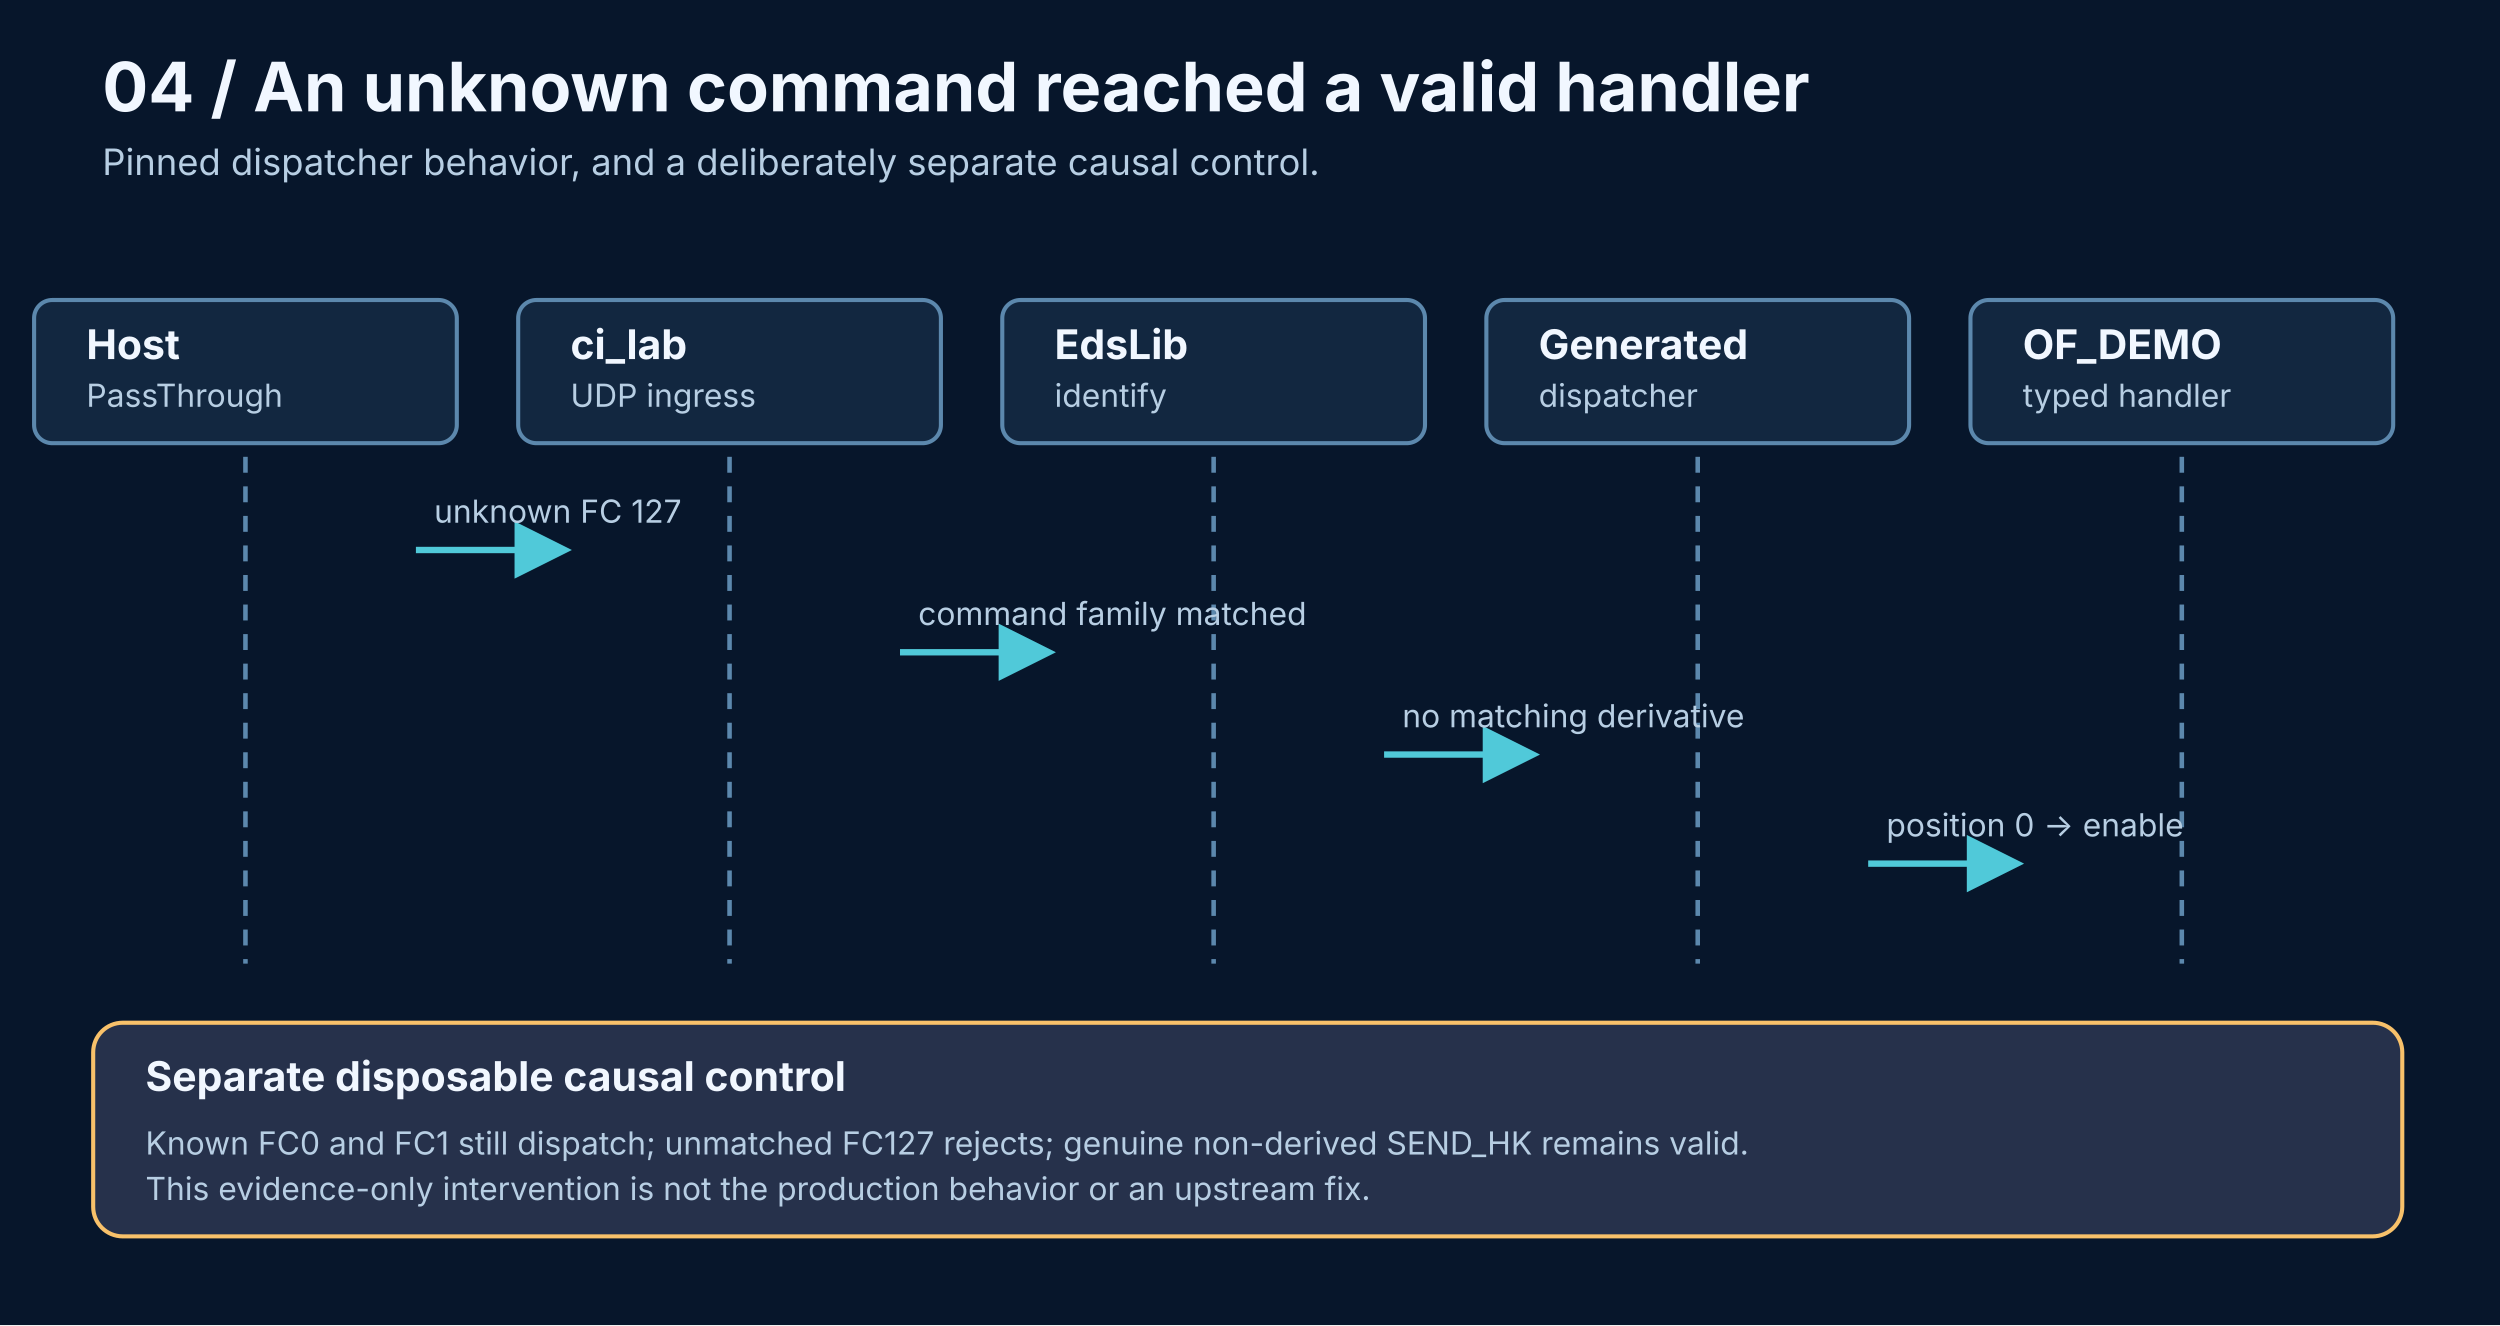
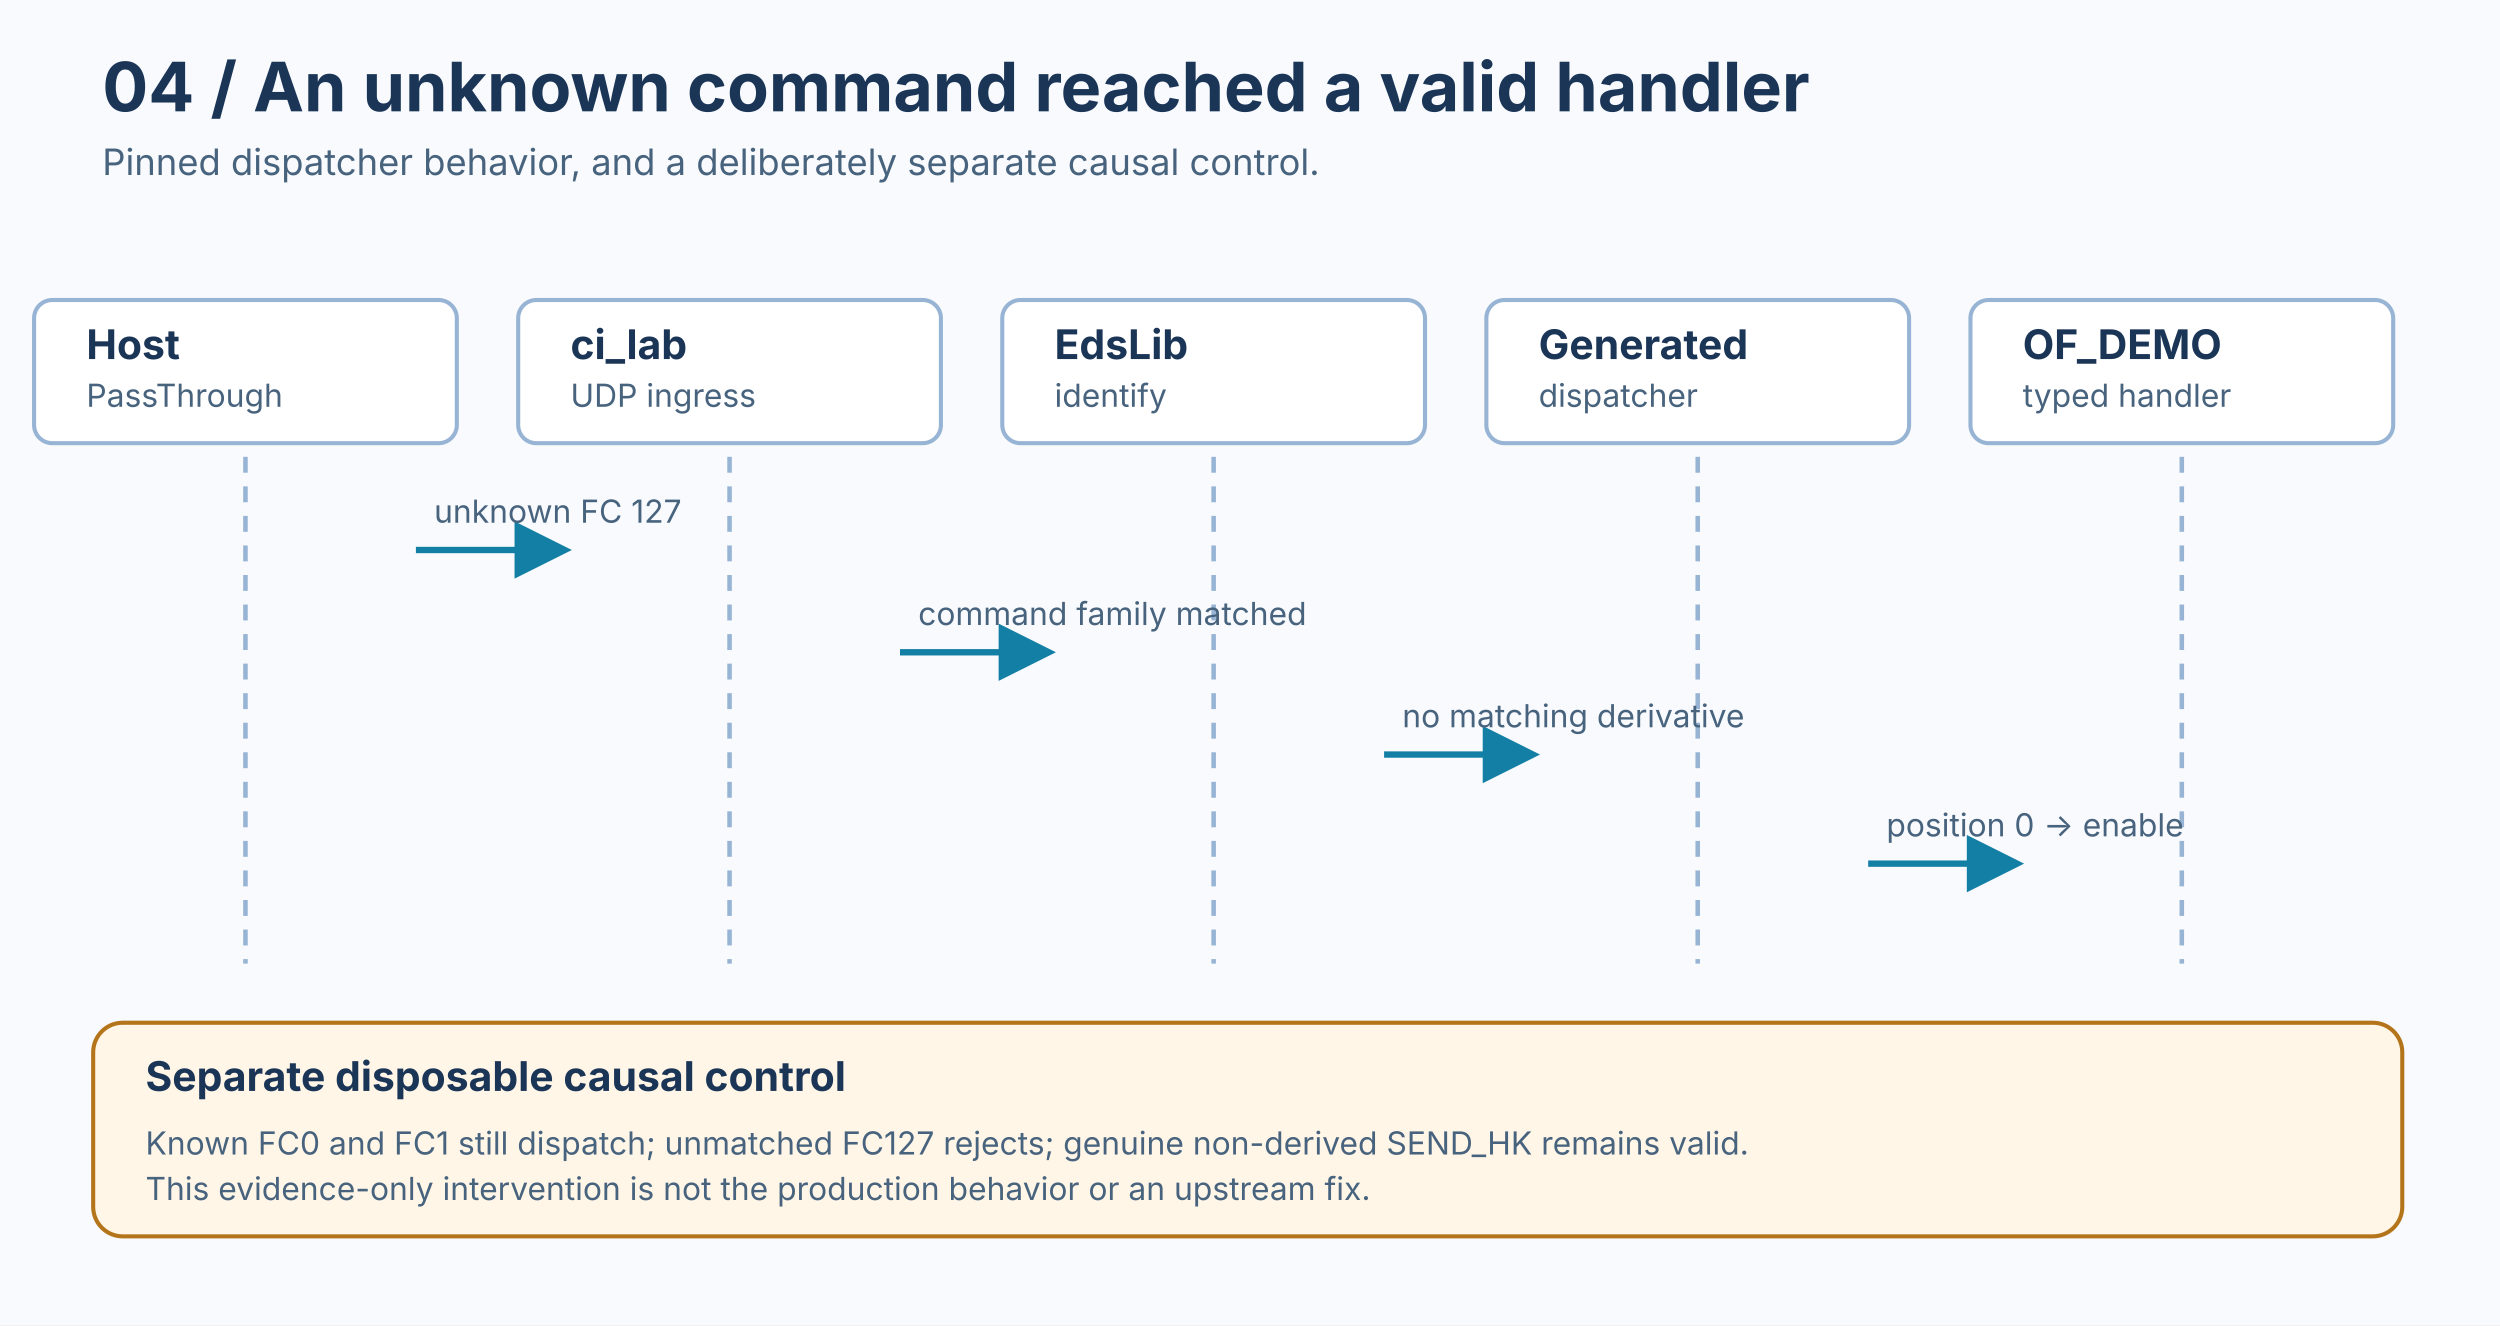
<svg xmlns="http://www.w3.org/2000/svg" width="1100" height="583" viewBox="0 0 1100 583" role="img" aria-labelledby="title desc">
  <defs>
    <marker id="tip" markerWidth="9" markerHeight="9" refX="7" refY="4.5" orient="auto">
-       <path d="M0,0 L9,4.5 L0,9 Z" fill="#50c9d9" />
+       <path d="M0,0 L9,4.5 L0,9 Z" fill="#147FA5" />
    </marker>
-     <style>text{font-family:Inter,DejaVu Sans,Arial,sans-serif} .heading{font-weight:700;font-size:30px;fill:#f1f7ff} .sub{font-size:16px;fill:#b7cee3} .box-title{font-weight:700;font-size:18px;fill:#f1f7ff} .small{font-size:14px;fill:#b7cee3} .mono{font-family:DejaVu Sans Mono,monospace;font-size:14px;fill:#f1f7ff} .pill{font-size:13px;font-weight:700;fill:#f1f7ff} .arrow{fill:none;stroke:#50c9d9;stroke-width:3;marker-end:url(#tip)} </style>
+     <style>text{font-family:Inter,DejaVu Sans,Arial,sans-serif} .heading{font-weight:700;font-size:30px;fill:#1B3557} .sub{font-size:16px;fill:#48637D} .box-title{font-weight:700;font-size:18px;fill:#1B3557} .small{font-size:14px;fill:#48637D} .mono{font-family:DejaVu Sans Mono,monospace;font-size:14px;fill:#1B3557} .pill{font-size:13px;font-weight:700;fill:#1B3557} .arrow{fill:none;stroke:#147FA5;stroke-width:3;marker-end:url(#tip)} </style>
  </defs>
-   <rect width="1100" height="583" fill="#07162b" />
+   <rect width="1100" height="583" fill="#F8FAFD" />
  <text x="45" y="49" class="heading">04 / An unknown command reached a valid handler</text>
  <text x="45" y="77" class="sub">Pinned dispatcher behavior, and a deliberately separate causal control.</text>
-   <rect x="15" y="132" width="186" height="63" rx="8" fill="#122740" stroke="#5c88ad" stroke-width="1.8" />
+   <rect x="15" y="132" width="186" height="63" rx="8" fill="#FFFFFF" stroke="#97B4D4" stroke-width="1.8" />
  <text x="38" y="158" class="box-title">Host</text>
  <text x="38" y="179" class="small">PassThrough</text>
-   <line x1="108" y1="201" x2="108" y2="424" stroke="#5c88ad" stroke-dasharray="7 6" stroke-width="2" />
-   <rect x="228" y="132" width="186" height="63" rx="8" fill="#122740" stroke="#5c88ad" stroke-width="1.8" />
+   <line x1="108" y1="201" x2="108" y2="424" stroke="#97B4D4" stroke-dasharray="7 6" stroke-width="2" />
+   <rect x="228" y="132" width="186" height="63" rx="8" fill="#FFFFFF" stroke="#97B4D4" stroke-width="1.8" />
  <text x="251" y="158" class="box-title">ci_lab</text>
  <text x="251" y="179" class="small">UDP ingress</text>
-   <line x1="321" y1="201" x2="321" y2="424" stroke="#5c88ad" stroke-dasharray="7 6" stroke-width="2" />
-   <rect x="441" y="132" width="186" height="63" rx="8" fill="#122740" stroke="#5c88ad" stroke-width="1.8" />
+   <line x1="321" y1="201" x2="321" y2="424" stroke="#97B4D4" stroke-dasharray="7 6" stroke-width="2" />
+   <rect x="441" y="132" width="186" height="63" rx="8" fill="#FFFFFF" stroke="#97B4D4" stroke-width="1.8" />
  <text x="464" y="158" class="box-title">EdsLib</text>
  <text x="464" y="179" class="small">identify</text>
-   <line x1="534" y1="201" x2="534" y2="424" stroke="#5c88ad" stroke-dasharray="7 6" stroke-width="2" />
-   <rect x="654" y="132" width="186" height="63" rx="8" fill="#122740" stroke="#5c88ad" stroke-width="1.8" />
+   <line x1="534" y1="201" x2="534" y2="424" stroke="#97B4D4" stroke-dasharray="7 6" stroke-width="2" />
+   <rect x="654" y="132" width="186" height="63" rx="8" fill="#FFFFFF" stroke="#97B4D4" stroke-width="1.8" />
  <text x="677" y="158" class="box-title">Generated</text>
  <text x="677" y="179" class="small">dispatcher</text>
-   <line x1="747" y1="201" x2="747" y2="424" stroke="#5c88ad" stroke-dasharray="7 6" stroke-width="2" />
-   <rect x="867" y="132" width="186" height="63" rx="8" fill="#122740" stroke="#5c88ad" stroke-width="1.8" />
+   <line x1="747" y1="201" x2="747" y2="424" stroke="#97B4D4" stroke-dasharray="7 6" stroke-width="2" />
+   <rect x="867" y="132" width="186" height="63" rx="8" fill="#FFFFFF" stroke="#97B4D4" stroke-width="1.8" />
  <text x="890" y="158" class="box-title">OF_DEMO</text>
  <text x="890" y="179" class="small">typed handler</text>
-   <line x1="960" y1="201" x2="960" y2="424" stroke="#5c88ad" stroke-dasharray="7 6" stroke-width="2" />
-   <path d="M183,242 H246" fill="none" stroke="#50c9d9" stroke-width="2.8" marker-end="url(#tip)" />
+   <line x1="960" y1="201" x2="960" y2="424" stroke="#97B4D4" stroke-dasharray="7 6" stroke-width="2" />
+   <path d="M183,242 H246" fill="none" stroke="#147FA5" stroke-width="2.8" marker-end="url(#tip)" />
  <text x="191" y="230" class="small">unknown FC 127</text>
-   <path d="M396,287 H459" fill="none" stroke="#50c9d9" stroke-width="2.8" marker-end="url(#tip)" />
+   <path d="M396,287 H459" fill="none" stroke="#147FA5" stroke-width="2.8" marker-end="url(#tip)" />
  <text x="404" y="275" class="small">command family matched</text>
-   <path d="M609,332 H672" fill="none" stroke="#50c9d9" stroke-width="2.8" marker-end="url(#tip)" />
+   <path d="M609,332 H672" fill="none" stroke="#147FA5" stroke-width="2.8" marker-end="url(#tip)" />
  <text x="617" y="320" class="small">no matching derivative</text>
-   <path d="M822,380 H885" fill="none" stroke="#50c9d9" stroke-width="2.8" marker-end="url(#tip)" />
+   <path d="M822,380 H885" fill="none" stroke="#147FA5" stroke-width="2.8" marker-end="url(#tip)" />
  <text x="830" y="368" class="small">position 0 -&gt; enable</text>
-   <rect x="41" y="450" width="1016" height="94" rx="13" fill="#26314b" stroke="#f8c16a" stroke-width="1.8" />
+   <rect x="41" y="450" width="1016" height="94" rx="13" fill="#FFF6E8" stroke="#B4741A" stroke-width="1.8" />
  <text x="64" y="480" class="box-title">Separate disposable causal control</text>
  <text x="64" y="508" class="small">Known FC0 and FC1 still dispatch; unmatched FC127 rejects; genuine non-derived SEND_HK remains valid.</text>
  <text x="64" y="528" class="small">This evidence-only intervention is not the production behavior or an upstream fix.</text>
</svg>
